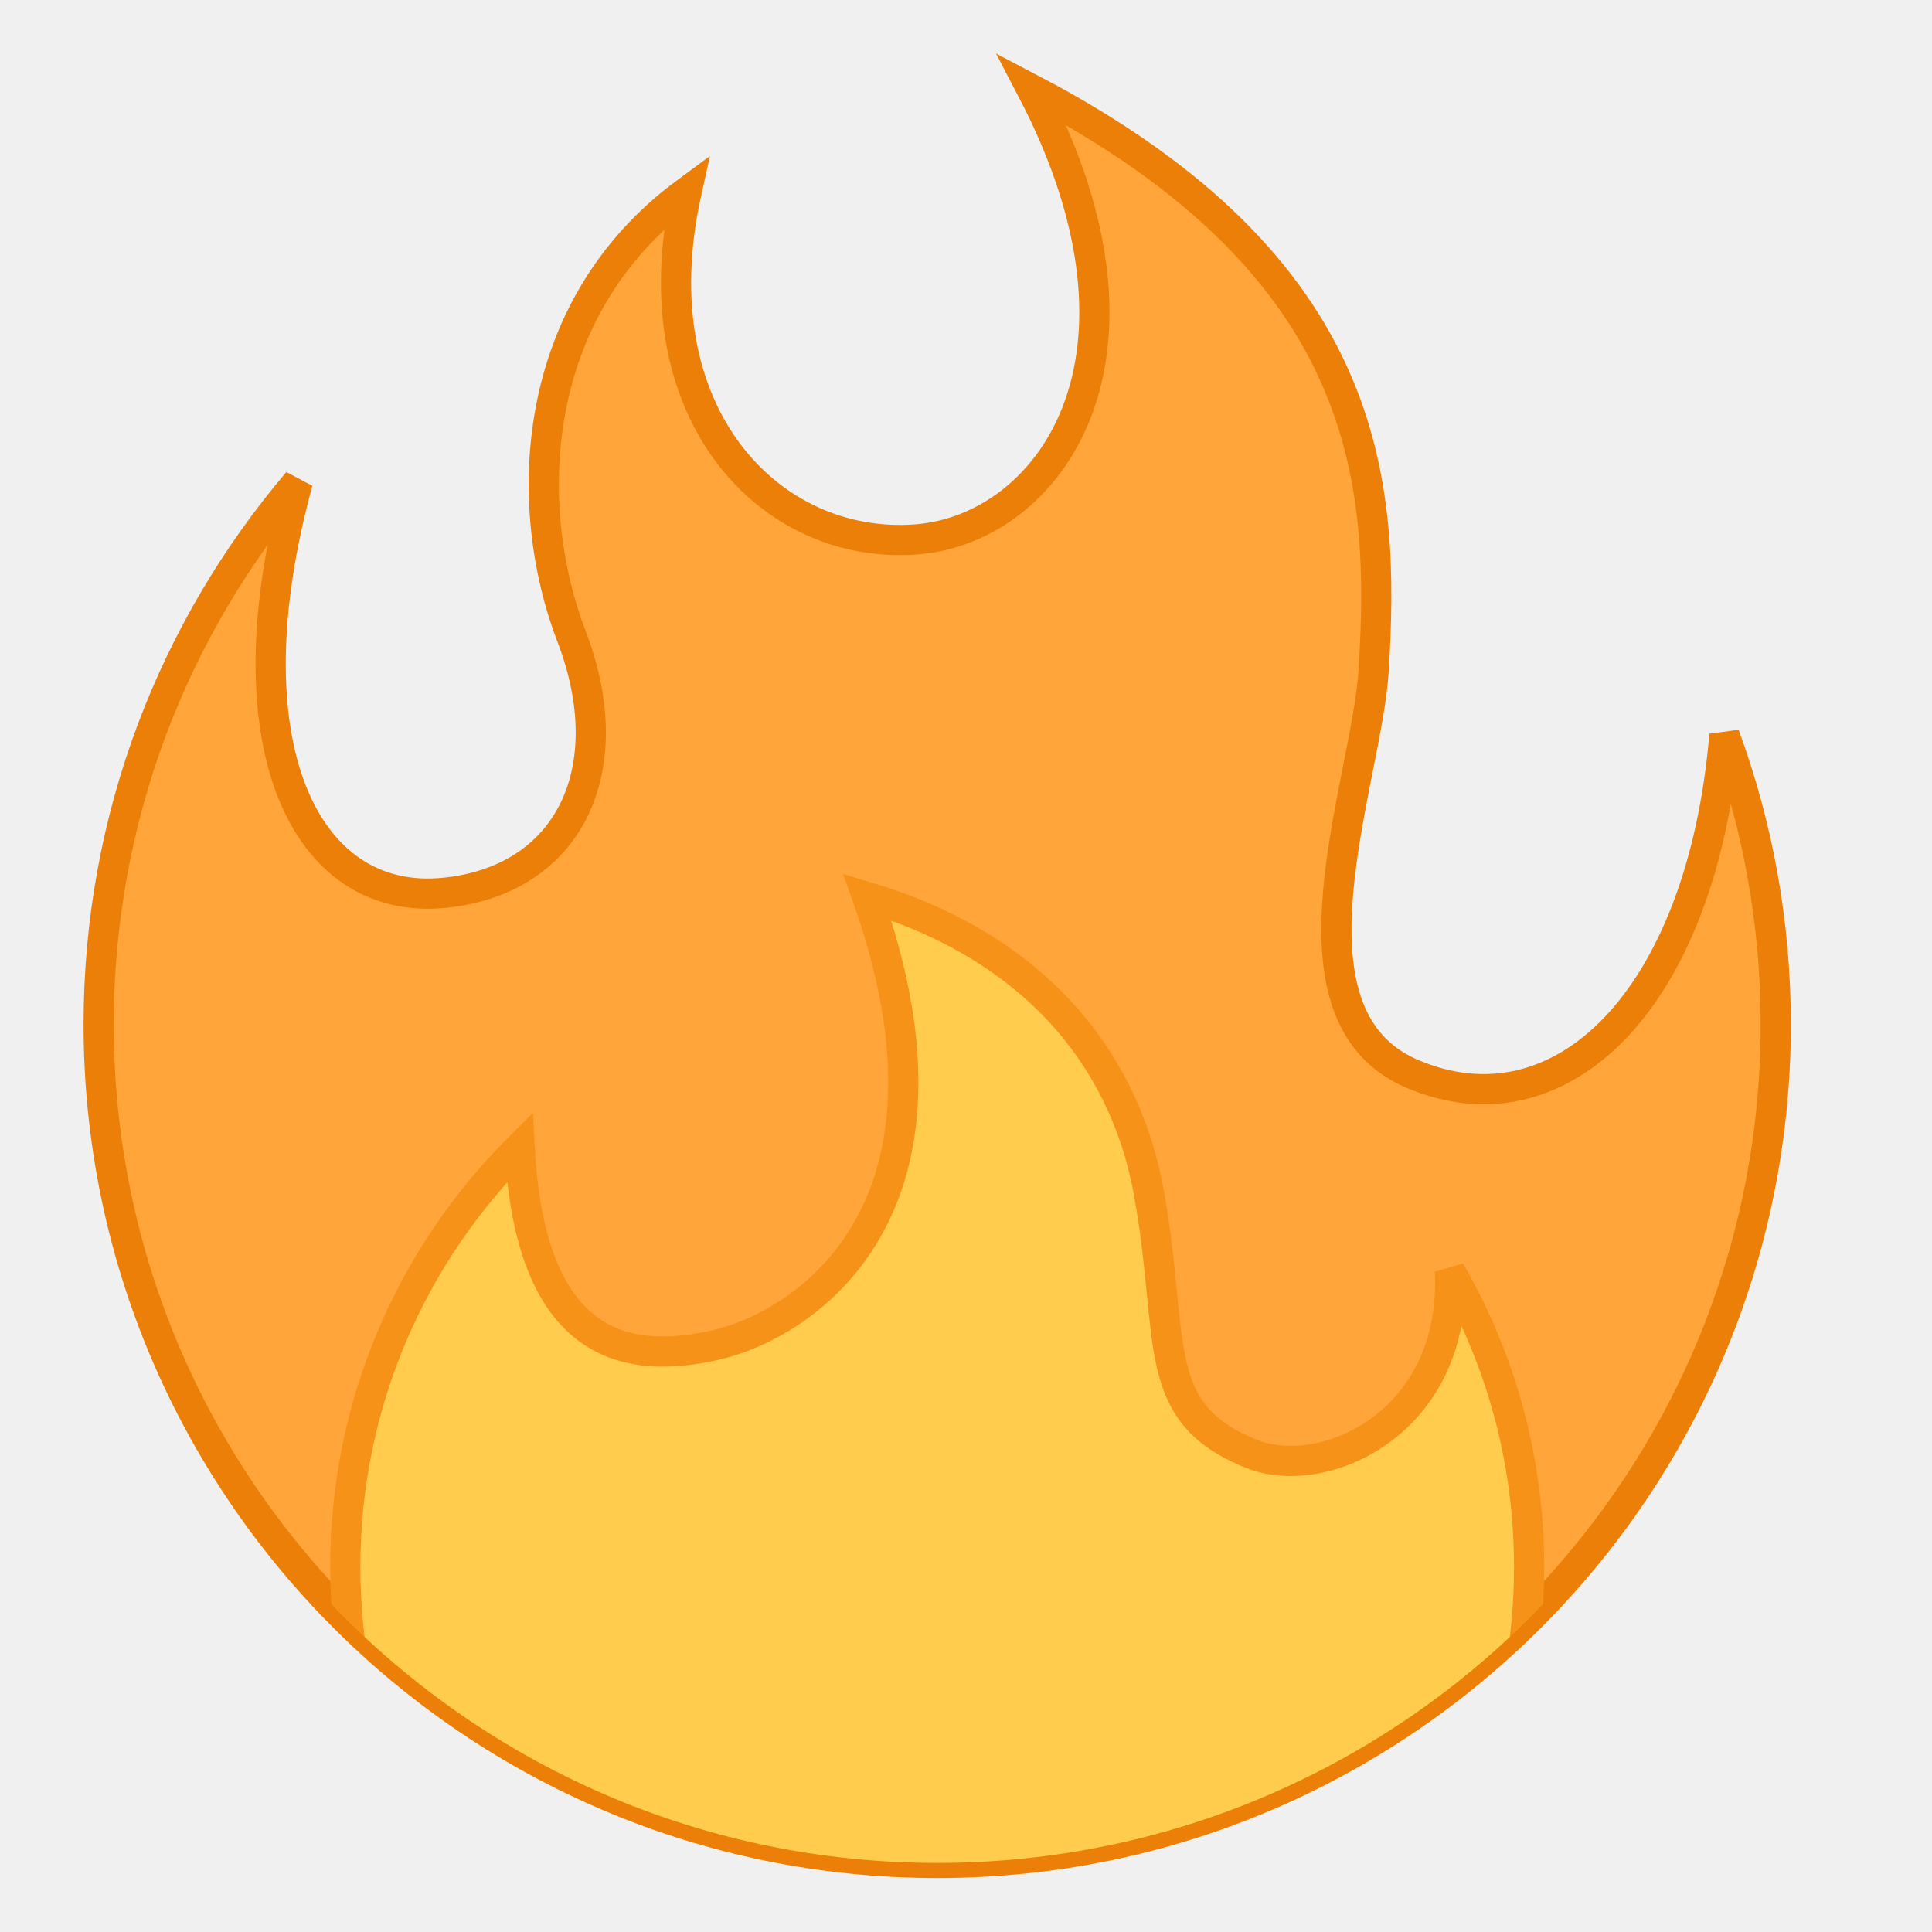
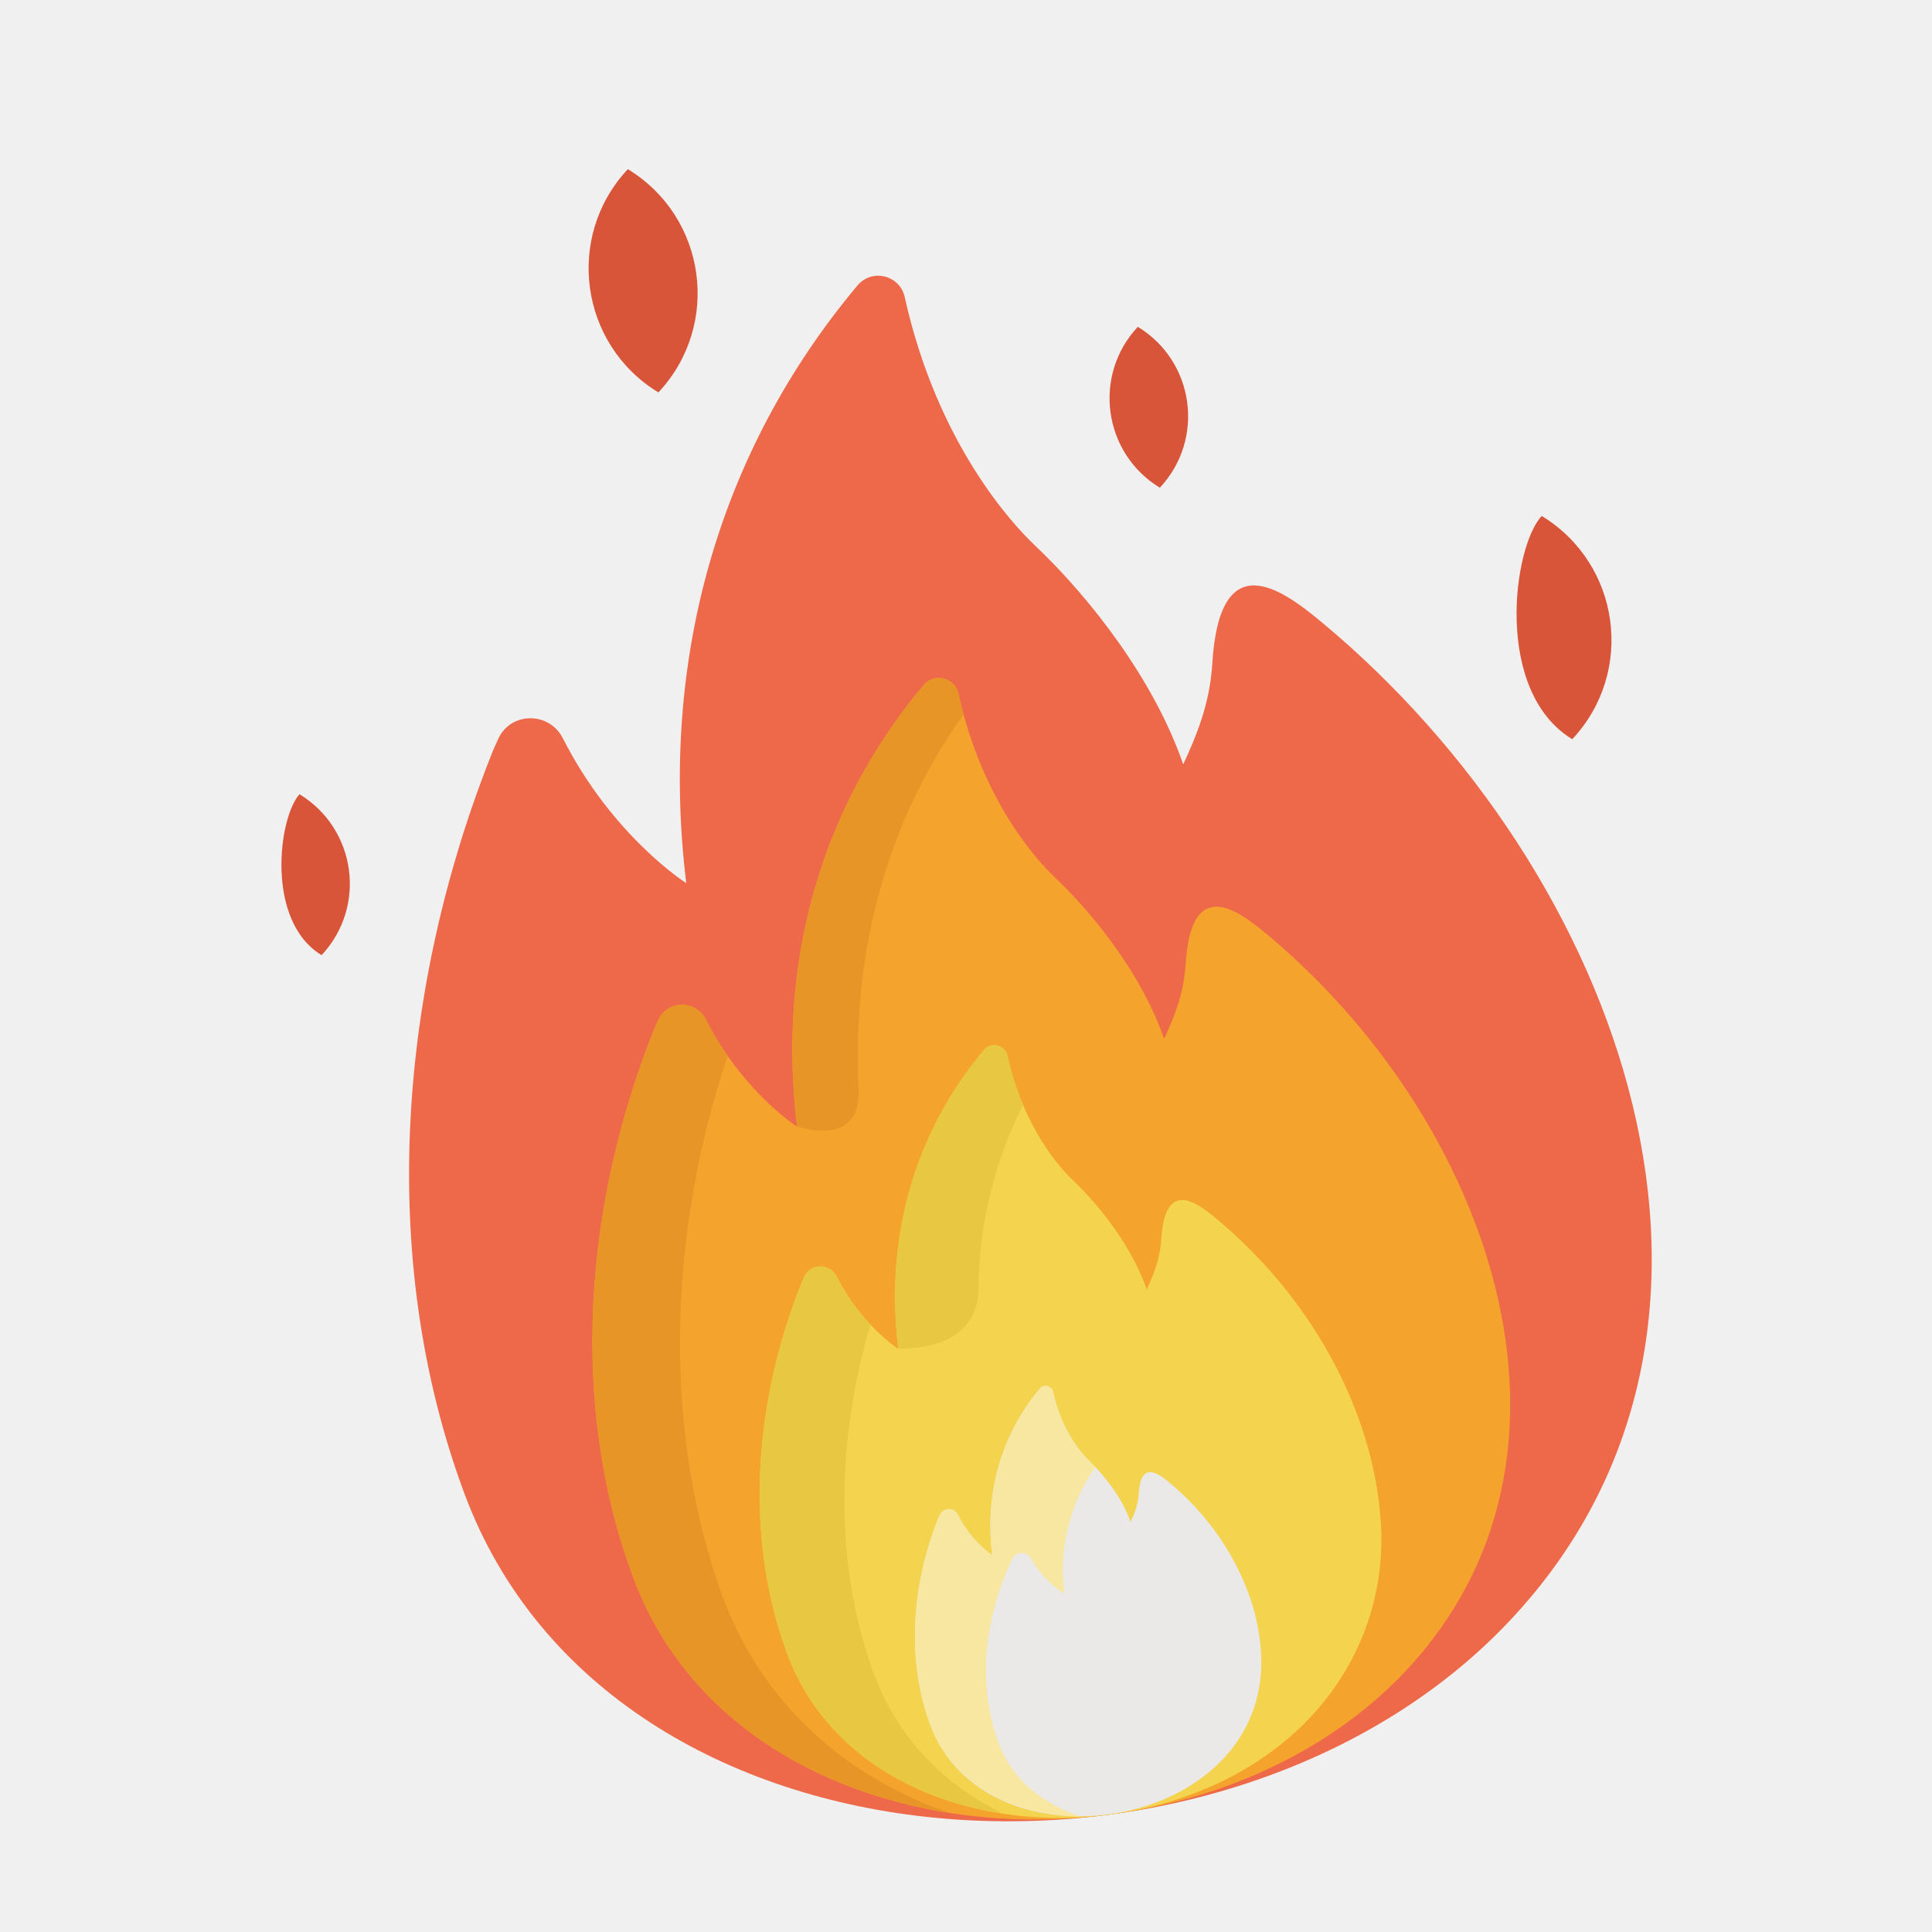
- <svg xmlns="http://www.w3.org/2000/svg" xmlns:xlink="http://www.w3.org/1999/xlink" width="64px" height="64px" viewBox="0 0 64 64" version="1.1">
+ <svg xmlns="http://www.w3.org/2000/svg" width="84" height="84" viewBox="0 0 84 84" fill="none">
+   <g clip-path="url(#clip0)">
+     <path d="M57.444 27.035C55.694 25.581 53.021 23.662 52.708 28.865C52.601 30.634 51.983 32.07 51.444 33.233C50.193 29.595 47.44 26.029 44.989 23.706C44.071 22.837 40.759 19.336 39.336 12.916C39.123 11.958 37.91 11.66 37.28 12.413C31.254 19.601 28.653 28.708 29.837 38.398C29.837 38.398 26.641 36.375 24.47 32.096C23.885 30.943 22.231 30.934 21.674 32.1C21.567 32.324 21.47 32.547 21.384 32.762C17.36 42.876 16.367 54.624 20.18 64.906C26.558 82.126 53.349 83.517 65.644 70.463C77.673 57.69 70.592 37.952 57.444 27.035Z" fill="#ED694A" />
+     <path d="M55.046 40.589C53.754 39.516 51.779 38.098 51.548 41.941C51.469 43.247 51.012 44.309 50.614 45.167C49.691 42.48 47.657 39.846 45.846 38.13C45.169 37.488 42.722 34.903 41.671 30.161C41.514 29.453 40.618 29.233 40.153 29.789C35.702 35.098 33.781 41.825 34.655 48.982C34.655 48.982 32.295 47.488 30.691 44.327C30.259 43.476 29.038 43.469 28.626 44.331C28.547 44.496 28.475 44.661 28.412 44.82C25.44 52.29 24.706 60.967 27.522 68.562C32.233 81.281 52.021 82.308 61.103 72.666C69.988 63.232 64.757 48.653 55.046 40.589Z" fill="#F4A32C" />
+     <path d="M31.301 69.093C28.709 61.647 29.183 53.212 31.637 45.906C31.309 45.436 30.988 44.91 30.692 44.327C30.26 43.476 29.039 43.47 28.627 44.331C28.548 44.496 28.476 44.661 28.413 44.82C25.441 52.29 24.708 60.968 27.523 68.562C29.714 74.478 35.167 77.863 41.287 78.823C36.824 77.3 33.032 74.07 31.301 69.093Z" fill="#E89528" />
+     <path d="M52.859 52.964C51.984 52.237 50.647 51.277 50.49 53.879C50.437 54.763 50.128 55.482 49.858 56.063C49.233 54.244 47.857 52.461 46.631 51.299C46.172 50.865 44.516 49.114 43.804 45.904C43.698 45.425 43.092 45.276 42.776 45.653C39.764 49.247 38.463 53.8 39.055 58.645C39.055 58.645 37.457 57.634 36.371 55.494C36.079 54.918 35.252 54.914 34.974 55.497C34.92 55.608 34.872 55.72 34.829 55.828C32.817 60.884 32.32 66.758 34.226 71.9C37.416 80.51 50.811 81.205 56.959 74.678C59.064 72.442 60.163 69.548 60.052 66.529C59.884 61.955 57.4 56.735 52.859 52.964Z" fill="#F4D44E" />
+     <path d="M50.828 64.446C50.34 64.042 49.596 63.507 49.508 64.956C49.479 65.449 49.306 65.849 49.156 66.173C48.808 65.159 48.041 64.166 47.358 63.519C47.103 63.277 46.18 62.302 45.783 60.513C45.724 60.246 45.386 60.164 45.211 60.373C43.532 62.375 42.807 64.912 43.137 67.612C43.137 67.612 42.247 67.048 41.642 65.856C41.479 65.535 41.019 65.532 40.864 65.858C40.834 65.92 40.807 65.982 40.783 66.042C39.662 68.859 39.385 72.132 40.447 74.996C42.867 81.529 55.115 79.644 54.836 72.004C54.742 69.456 53.358 66.547 50.828 64.446Z" fill="#EAE9E8" />
+     <path d="M43.483 75.943C42.463 73.391 42.786 70.453 43.944 67.912C43.969 67.857 43.997 67.801 44.027 67.745C44.187 67.452 44.647 67.447 44.804 67.733C45.391 68.793 46.272 69.285 46.272 69.285C46.033 67.301 46.504 65.405 47.624 63.783C47.274 63.416 46.238 62.555 45.785 60.514C45.726 60.247 45.388 60.164 45.212 60.374C43.534 62.376 42.809 64.913 43.139 67.612C43.139 67.612 42.249 67.049 41.644 65.857C41.481 65.536 41.021 65.533 40.865 65.858C40.836 65.92 40.809 65.983 40.785 66.043C39.664 68.86 39.387 72.132 40.449 74.997C41.433 77.652 44.158 78.955 46.977 78.974C45.385 78.446 44.081 77.443 43.483 75.943Z" fill="#F7E7A1" />
+     <path d="M28.626 17.062C31.368 14.131 30.718 9.437 27.297 7.355C24.556 10.286 25.205 14.98 28.626 17.062Z" fill="#D8553A" />
+     <path d="M68.359 32.14C71.101 29.208 70.451 24.515 67.031 22.433C65.778 23.772 64.939 30.058 68.359 32.14Z" fill="#D8553A" />
+     <path d="M13.982 41.529C15.957 39.416 15.489 36.034 13.024 34.533C12.121 35.499 11.516 40.029 13.982 41.529Z" fill="#D8553A" />
+     <path d="M50.428 21.205C52.404 19.092 51.936 15.71 49.47 14.209C47.495 16.322 47.963 19.704 50.428 21.205Z" fill="#D8553A" />
+     <path d="M37.335 47.447C37.02 41.349 38.589 35.675 41.894 31.06C41.815 30.769 41.74 30.47 41.672 30.161C41.515 29.453 40.618 29.233 40.153 29.789C36.626 33.996 34.691 39.094 34.473 44.59L34.472 44.59C34.456 44.998 34.447 45.589 34.454 46.053C34.455 46.053 34.455 46.053 34.455 46.053C34.469 47.02 34.535 47.997 34.655 48.983C34.766 48.989 37.372 49.907 37.335 47.447Z" fill="#E89528" />
+     <path d="M37.956 72.672C36.228 67.862 36.399 62.457 37.848 57.596C37.369 57.087 36.825 56.39 36.371 55.494C36.078 54.918 35.252 54.913 34.973 55.496C34.919 55.608 34.871 55.72 34.828 55.827C32.816 60.884 32.319 66.758 34.225 71.899C35.719 75.931 39.451 78.228 43.629 78.859C41.079 77.627 38.996 75.573 37.956 72.672Z" fill="#E8C842" />
+     <path d="M42.547 55.962C42.554 53.429 43.196 50.551 44.483 48.042C44.22 47.419 43.983 46.708 43.805 45.904C43.699 45.425 43.092 45.276 42.777 45.653C40.9 47.892 39.69 50.505 39.186 53.328L39.184 53.327C39.104 53.771 39.006 54.501 38.964 55.072C38.965 55.072 38.966 55.072 38.967 55.071C38.881 56.238 38.907 57.432 39.056 58.645C41.013 58.622 42.54 57.927 42.547 55.962Z" fill="#E8C842" />
+   </g>
  <defs>
-     <polygon id="path-1" points="0 62.092 62.092 62.092 62.092 0 0 0" />
-     <path d="M27.096,43.845 C22.265,43.467 17.838,47.998 19.472,55.351 L19.472,55.351 C14.18,51.453 14.028,44.889 15.66,40.645 L15.66,40.645 C17.361,36.221 15.592,32.544 11.438,32.136 L11.438,32.136 C6.799,31.678 4.222,37.106 6.598,45.752 L6.598,45.752 C2.484,40.907 0,34.632 0,27.778 L0,27.778 C0,12.436 12.436,0 27.778,0 L27.778,0 C43.119,0 55.556,12.436 55.556,27.778 L55.556,27.778 C55.556,31.149 54.956,34.377 53.856,37.366 L53.856,37.366 C53.105,28.562 48.41,24.038 43.505,26.144 L43.505,26.144 C38.91,28.118 42.007,35.812 42.235,39.484 L42.235,39.484 C42.621,45.708 42.216,52.832 30.91,58.755 L30.91,58.755 C35.608,49.77 31.454,44.185 27.096,43.845" id="path-3" />
+     <clipPath id="clip0">
+       <rect width="73.721" height="73.721" fill="white" transform="translate(0.962891 10.96) rotate(-7.79434)" />
+     </clipPath>
  </defs>
-   <g id="Burn" stroke="none" stroke-width="1" fill="none" fill-rule="evenodd">
-     <g id="g10">
-       <g transform="translate(31.5, 31.84641) scale(-1, 1) rotate(-180) translate(-31.5, -31.84641) translate(0, 0.346405)">
-         <g id="g12">
-           <g id="g14-Clipped">
-             <mask id="mask-2" fill="white">
-               <use xlink:href="#path-1" />
-             </mask>
-             <g id="path18" />
-             <g id="g14" mask="url(#mask-2)">
-               <g transform="translate(3.267974, 1.633987)" id="g20">
-                 <g>
-                   <path d="M55.556,27.778 C55.556,31.149 54.956,34.377 53.856,37.366 C53.105,28.56 48.41,24.038 43.505,26.144 C38.908,28.118 42.007,35.812 42.235,39.484 C42.621,45.708 42.216,52.832 30.91,58.755 C35.608,49.768 31.454,44.186 27.096,43.845 C22.263,43.469 17.838,47.998 19.472,55.351 C14.181,51.453 14.026,44.891 15.658,40.645 C17.361,36.221 15.592,32.544 11.438,32.136 C6.799,31.678 4.221,37.105 6.598,45.752 C2.484,40.907 0,34.632 0,27.778 C0,12.436 12.436,0 27.778,0 C43.119,0 55.556,12.436 55.556,27.778" id="path22" fill="#F4900C" fill-rule="nonzero" />
-                 </g>
-               </g>
-             </g>
-           </g>
-         </g>
-         <g id="g24" transform="translate(3.267974, 1.633987)">
-           <g id="g26-Clipped">
-             <mask id="mask-4" fill="white">
-               <use xlink:href="#path-3" />
-             </mask>
-             <use id="path30" stroke="#EB7F07" fill="#FFA539" xlink:href="#path-3" />
-             <g id="g26" mask="url(#mask-4)">
-               <g transform="translate(8.169935, -9.803922)" id="g32">
-                 <g>
-                   <path d="M39.216,19.608 C39.216,23.181 38.261,26.529 36.593,29.413 C36.833,24.374 32.407,22.399 30.025,23.353 C26.585,24.73 27.507,27.096 26.621,31.998 C25.735,36.9 22.332,40.306 17.292,41.802 C20.969,31.454 15.255,27.641 12.26,26.959 C9.201,26.263 6.127,26.961 5.776,33.507 C2.209,29.954 0,25.039 0,19.608 C0,8.779 8.779,0 19.608,0 C30.436,0 39.216,8.779 39.216,19.608" id="path34" stroke="#F79219" fill="#FFCC4D" fill-rule="nonzero" />
-                 </g>
-               </g>
-             </g>
-           </g>
-         </g>
-       </g>
-     </g>
-   </g>
</svg>
